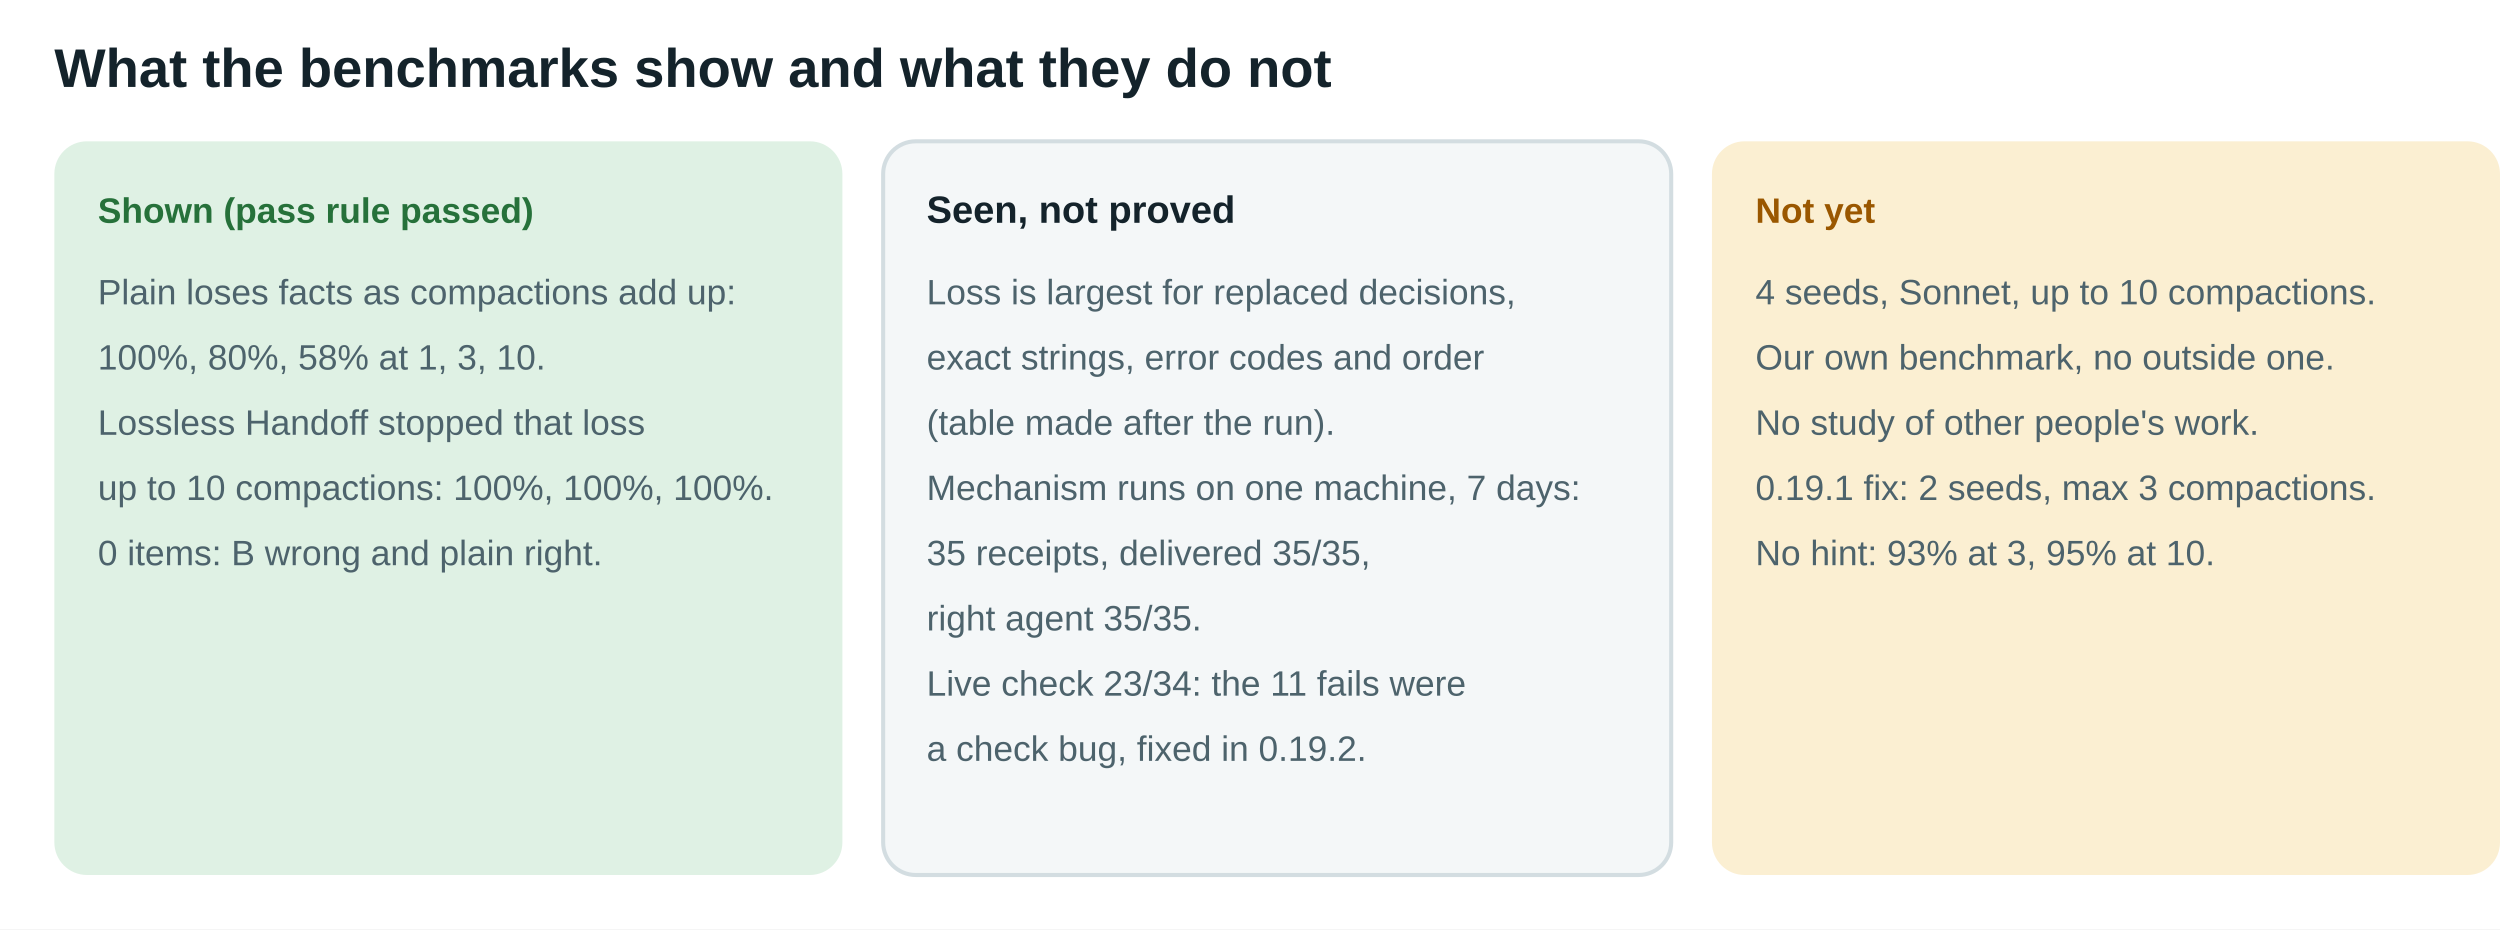
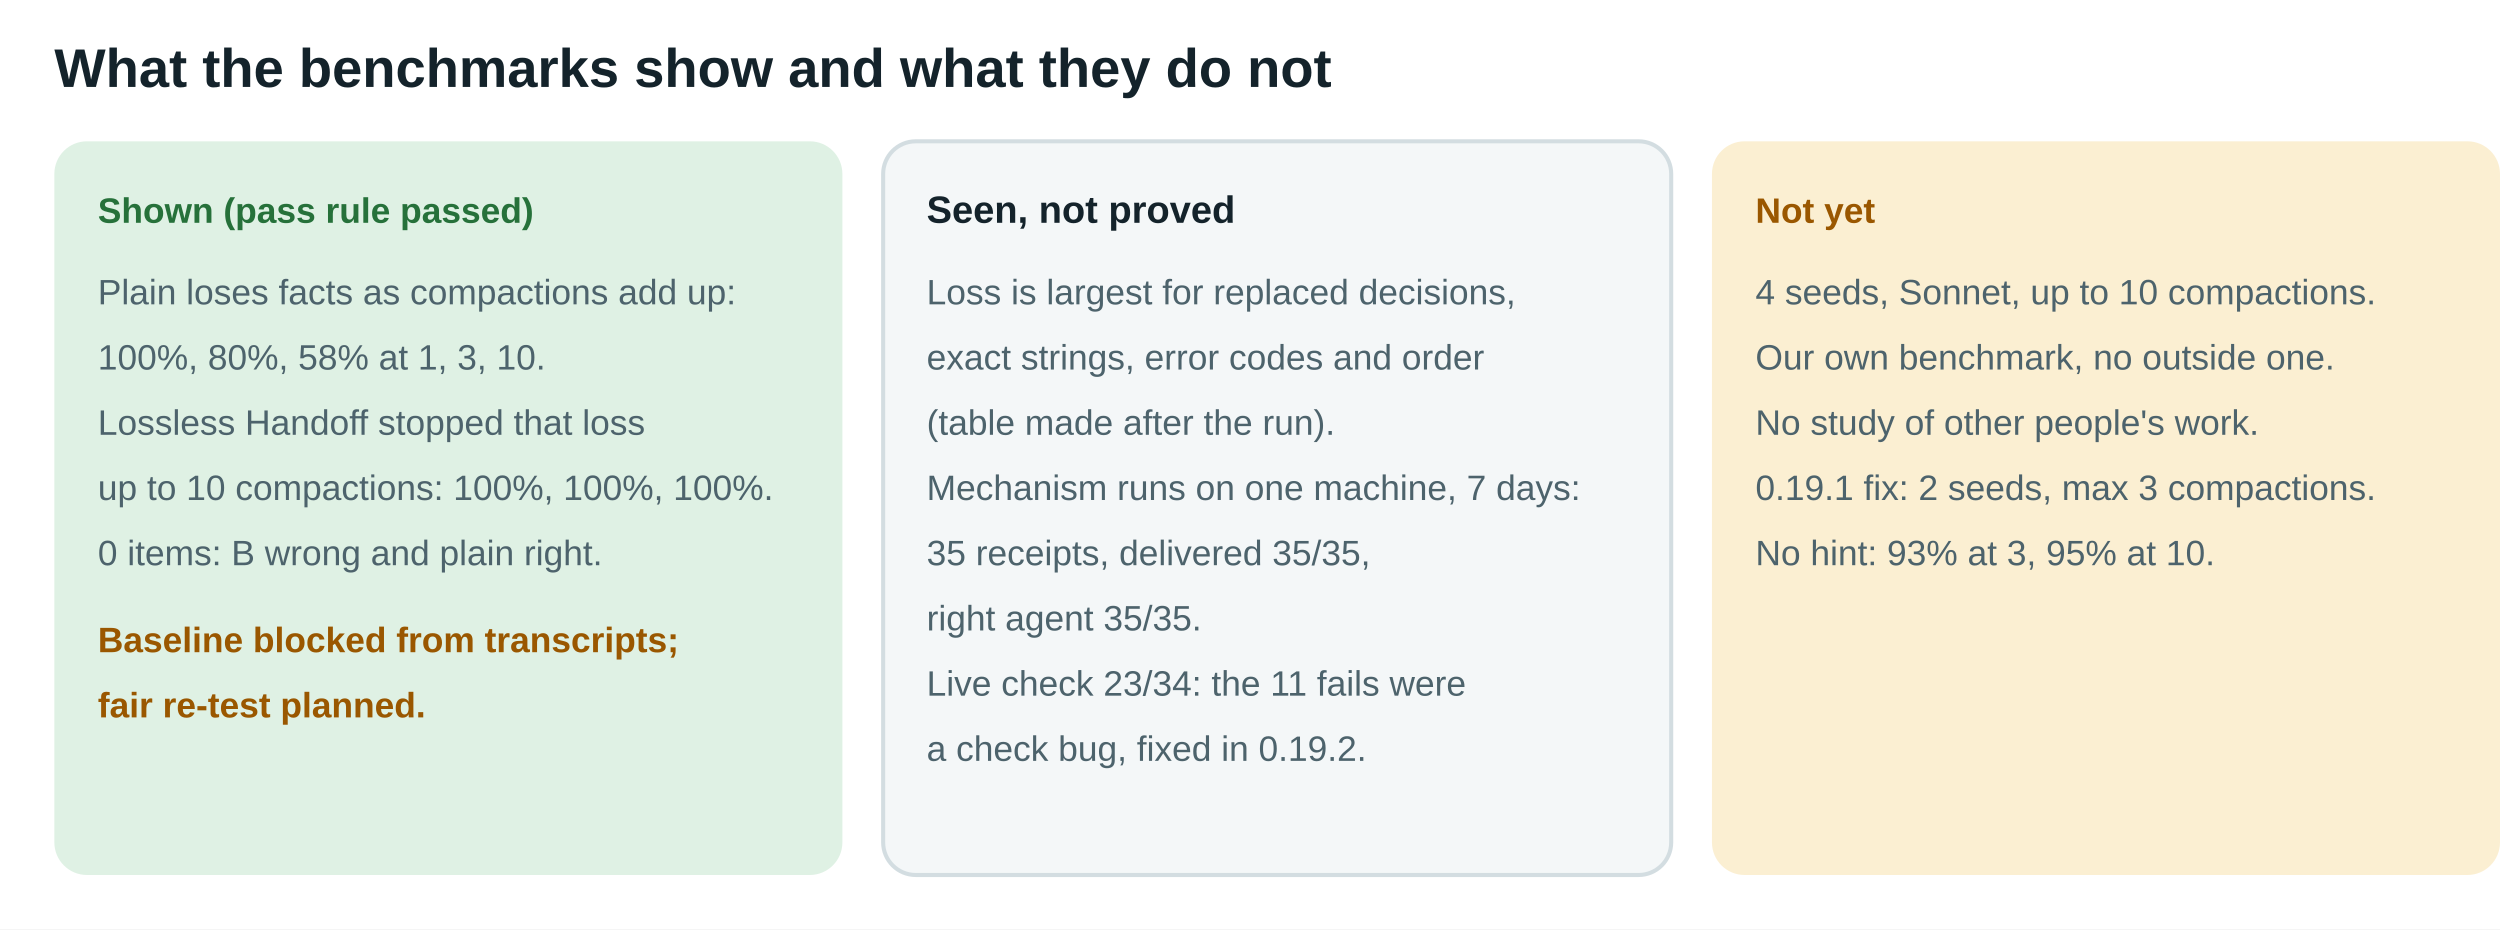
<svg xmlns="http://www.w3.org/2000/svg" viewBox="0 0 920 342" width="920" height="342" role="img" aria-labelledby="t d">
  <style>
text{font-family:system-ui,-apple-system,"Segoe UI",Arial,sans-serif;font-size:13px;font-weight:600}.bg{fill:#ffffff}.panel{fill:#f4f7f8;stroke:#d3dde1;stroke-width:1.5}
.t{fill:#14232b;font:600 14px system-ui,-apple-system,"Segoe UI",Arial,sans-serif}
.h{fill:#14232b;font:700 20px system-ui,-apple-system,"Segoe UI",Arial,sans-serif}
.m{fill:#4d636c;font:13px system-ui,-apple-system,"Segoe UI",Arial,sans-serif}
.num{fill:#14232b;font:700 13px system-ui,-apple-system,"Segoe UI",Arial,sans-serif}
.a{fill:#c0392b}.as{fill:#fbe6e2}.b{fill:#0b7a75}.bs{fill:#d8f0ee}
.ok{fill:#26713a}.oks{fill:#dff1e4}.w{fill:#9a5700}.ws{fill:#fbefd2}
.sa{stroke:#c0392b}.sb{stroke:#0b7a75}.grid{stroke:#d3dde1;stroke-width:1;fill:none}
.ln{stroke:#4d636c;stroke-width:2;fill:none}.lw{fill:#ffffff}
.wa{fill:#ffffff;font:700 13px system-ui,Arial,sans-serif}
@media (prefers-color-scheme: dark){
.bg{fill:#0e1a1f}.panel{fill:#162830;stroke:#2b4149}
.t,.h,.num{fill:#e5eef1}.m{fill:#9db2ba}
.a{fill:#ff8c78}.as{fill:#3b2420}.b{fill:#41cbc3}.bs{fill:#103230}
.ok{fill:#72d28c}.oks{fill:#173321}.w{fill:#f2b955}.ws{fill:#3a2d12}
.sa{stroke:#ff8c78}.sb{stroke:#41cbc3}.grid{stroke:#2b4149}.ln{stroke:#9db2ba}.lw{fill:#0e1a1f}
.wa{fill:#0e1a1f}}
</style>
  <rect class="bg" x="0" y="0" width="920" height="342" />
  <text class="h" x="20" y="32" text-anchor="start">What the benchmarks show and what they do not</text>
  <rect class="oks" x="20" y="52" width="290" height="270" rx="12" />
  <text class="ok" x="36" y="82" text-anchor="start">Shown (pass rule passed)</text>
  <text class="m" x="36" y="112" text-anchor="start">Plain loses facts as compactions add up:</text>
  <text class="m" x="36" y="136" text-anchor="start">100%, 80%, 58% at 1, 3, 10.</text>
  <text class="m" x="36" y="160" text-anchor="start">Lossless Handoff stopped that loss</text>
  <text class="m" x="36" y="184" text-anchor="start">up to 10 compactions: 100%, 100%, 100%.</text>
  <text class="m" x="36" y="208" text-anchor="start">0 items: B wrong and plain right.</text>
+   <text class="w" x="36" y="240" text-anchor="start">Baseline blocked from transcripts;</text>
+   <text class="w" x="36" y="264" text-anchor="start">fair re-test planned.</text>
  <rect class="panel" x="325" y="52" width="290" height="270" rx="12" />
  <text class="t" x="341" y="82" text-anchor="start">Seen, not proved</text>
  <text class="m" x="341" y="112" text-anchor="start">Loss is largest for replaced decisions,</text>
  <text class="m" x="341" y="136" text-anchor="start">exact strings, error codes and order</text>
  <text class="m" x="341" y="160" text-anchor="start">(table made after the run).</text>
  <text class="m" x="341" y="184" text-anchor="start">Mechanism runs on one machine, 7 days:</text>
  <text class="m" x="341" y="208" text-anchor="start">35 receipts, delivered 35/35,</text>
  <text class="m" x="341" y="232" text-anchor="start">right agent 35/35.</text>
  <text class="m" x="341" y="256" text-anchor="start">Live check 23/34: the 11 fails were</text>
  <text class="m" x="341" y="280" text-anchor="start">a check bug, fixed in 0.19.2.</text>
  <rect class="ws" x="630" y="52" width="290" height="270" rx="12" />
  <text class="w" x="646" y="82" text-anchor="start">Not yet</text>
  <text class="m" x="646" y="112" text-anchor="start">4 seeds, Sonnet, up to 10 compactions.</text>
  <text class="m" x="646" y="136" text-anchor="start">Our own benchmark, no outside one.</text>
  <text class="m" x="646" y="160" text-anchor="start">No study of other people's work.</text>
  <text class="m" x="646" y="184" text-anchor="start">0.19.1 fix: 2 seeds, max 3 compactions.</text>
  <text class="m" x="646" y="208" text-anchor="start">No hint: 93% at 3, 95% at 10.</text>
</svg>
